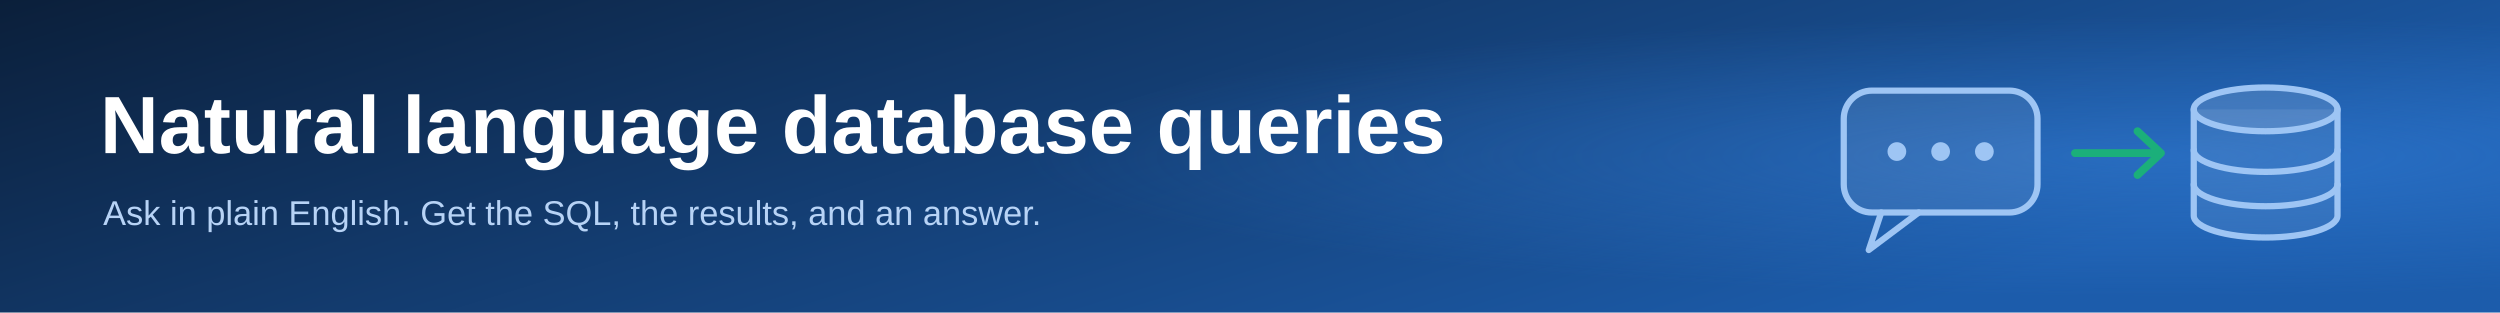
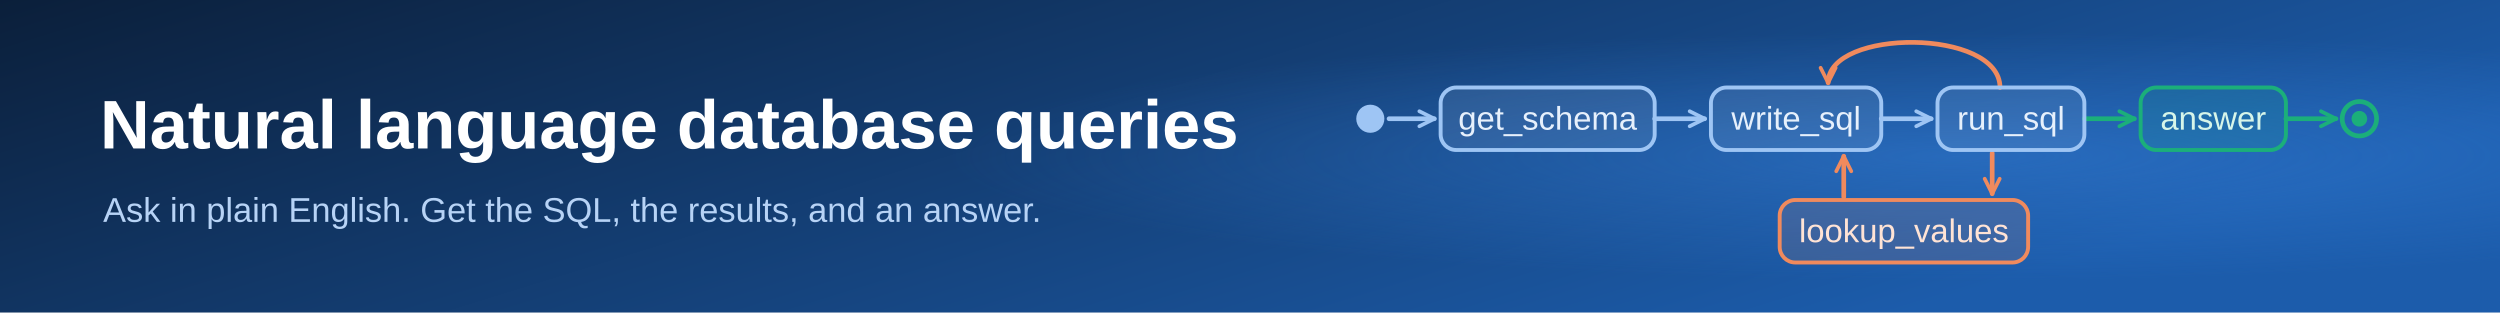
- <svg xmlns="http://www.w3.org/2000/svg" viewBox="0 0 1600 200" role="img" aria-label="Natural language database queries">
+ <svg xmlns="http://www.w3.org/2000/svg" viewBox="0 0 1600 200" role="img" aria-label="Natural language database queries. A diagram of the agent: get_schema, write_sql and run_sql, then either answer, or back to write_sql, directly or by way of lookup_values, to retry.">
  <defs>
    <linearGradient id="bg" x1="0" y1="0" x2="1" y2="0.4">
      <stop offset="0" stop-color="#0b1f3a" />
      <stop offset="1" stop-color="#1c5cab" />
    </linearGradient>
-     <radialGradient id="glow" cx="0.86" cy="0.5" r="0.45">
+     <radialGradient id="glow" cx="0.78" cy="0.5" r="0.4">
      <stop offset="0" stop-color="#3987e5" stop-opacity="0.45" />
      <stop offset="1" stop-color="#3987e5" stop-opacity="0" />
    </radialGradient>
+     <marker id="headBlue" viewBox="0 0 10 10" refX="9" refY="5" markerWidth="12" markerHeight="12" markerUnits="userSpaceOnUse" orient="auto-start-reverse">
+       <path d="M1 1 L9 5 L1 9" fill="none" stroke="#9ec5f4" stroke-width="2" stroke-linecap="round" stroke-linejoin="round" />
+     </marker>
+     <marker id="headGreen" viewBox="0 0 10 10" refX="9" refY="5" markerWidth="12" markerHeight="12" markerUnits="userSpaceOnUse" orient="auto-start-reverse">
+       <path d="M1 1 L9 5 L1 9" fill="none" stroke="#1baf7a" stroke-width="2" stroke-linecap="round" stroke-linejoin="round" />
+     </marker>
+     <marker id="headOrange" viewBox="0 0 10 10" refX="9" refY="5" markerWidth="12" markerHeight="12" markerUnits="userSpaceOnUse" orient="auto-start-reverse">
+       <path d="M1 1 L9 5 L1 9" fill="none" stroke="#f08a5d" stroke-width="2" stroke-linecap="round" stroke-linejoin="round" />
+     </marker>
  </defs>
  <rect width="1600" height="200" fill="url(#bg)" />
  <rect width="1600" height="200" fill="url(#glow)" />
-   <text x="64" y="98" font-family="'Segoe UI', 'Helvetica Neue', Arial, sans-serif" font-size="52" font-weight="700" fill="#ffffff" textLength="851" lengthAdjust="spacingAndGlyphs">Natural language database queries</text>
-   <text x="66" y="144" font-family="'Segoe UI', 'Helvetica Neue', Arial, sans-serif" font-size="22" fill="#b7d3f6" textLength="581" lengthAdjust="spacingAndGlyphs">Ask in plain English. Get the SQL, the results, and an answer.</text>
-   <g fill="none" stroke="#9ec5f4" stroke-width="4" stroke-linecap="round" stroke-linejoin="round">
-     <rect x="1180" y="58" width="124" height="78" rx="18" fill="#ffffff" fill-opacity="0.08" />
-     <path d="M1204 136 L1196 160 L1228 136" />
-     <path d="M1404 70 v68 a46 14 0 0 0 92 0 v-68" fill="#ffffff" fill-opacity="0.08" />
-     <ellipse cx="1450" cy="70" rx="46" ry="14" fill="#ffffff" fill-opacity="0.14" />
-     <path d="M1404 96 a46 14 0 0 0 92 0" />
-     <path d="M1404 118 a46 14 0 0 0 92 0" />
+   <text x="64" y="95" font-family="'Segoe UI', 'Helvetica Neue', Arial, sans-serif" font-size="44" font-weight="700" fill="#ffffff" textLength="720" lengthAdjust="spacingAndGlyphs">Natural language database queries</text>
+   <text x="66" y="142" font-family="'Segoe UI', 'Helvetica Neue', Arial, sans-serif" font-size="22" fill="#b7d3f6" textLength="581" lengthAdjust="spacingAndGlyphs">Ask in plain English. Get the SQL, the results, and an answer.</text>
+   <g fill="none" stroke-width="3" stroke-linecap="round">
+     <path d="M889 76 H918" stroke="#9ec5f4" marker-end="url(#headBlue)" />
+     <path d="M1059 76 H1091" stroke="#9ec5f4" marker-end="url(#headBlue)" />
+     <path d="M1204 76 H1236" stroke="#9ec5f4" marker-end="url(#headBlue)" />
+     <path d="M1334 76 H1366" stroke="#1baf7a" marker-end="url(#headGreen)" />
+     <path d="M1463 76 H1495" stroke="#1baf7a" marker-end="url(#headGreen)" />
+     <path d="M1280 56 C1280 18 1170 18 1170 53" stroke="#f08a5d" marker-end="url(#headOrange)" />
+     <path d="M1275 98 V124" stroke="#f08a5d" marker-end="url(#headOrange)" />
+     <path d="M1180 126 V100" stroke="#f08a5d" marker-end="url(#headOrange)" />
  </g>
-   <g fill="#9ec5f4">
-     <circle cx="1214" cy="97" r="6" />
-     <circle cx="1242" cy="97" r="6" />
-     <circle cx="1270" cy="97" r="6" />
+   <circle cx="877" cy="76" r="9" fill="#9ec5f4" />
+   <circle cx="1510" cy="76" r="11" fill="none" stroke="#1baf7a" stroke-width="3" />
+   <circle cx="1510" cy="76" r="5" fill="#1baf7a" />
+   <g stroke-width="2.5">
+     <rect x="922" y="56" width="137" height="40" rx="10" fill="#ffffff" fill-opacity="0.08" stroke="#9ec5f4" />
+     <rect x="1095" y="56" width="109" height="40" rx="10" fill="#ffffff" fill-opacity="0.08" stroke="#9ec5f4" />
+     <rect x="1240" y="56" width="94" height="40" rx="10" fill="#ffffff" fill-opacity="0.08" stroke="#9ec5f4" />
+     <rect x="1370" y="56" width="93" height="40" rx="10" fill="#1baf7a" fill-opacity="0.14" stroke="#1baf7a" />
+     <rect x="1139" y="128" width="159" height="40" rx="10" fill="#f08a5d" fill-opacity="0.14" stroke="#f08a5d" />
  </g>
-   <g fill="none" stroke="#1baf7a" stroke-width="5" stroke-linecap="round" stroke-linejoin="round">
-     <line x1="1328" y1="98" x2="1382" y2="98" />
-     <polyline points="1368,84 1383,98 1368,112" />
+   <g font-family="'Segoe UI', 'Helvetica Neue', Arial, sans-serif" font-size="21" text-anchor="middle">
+     <text x="990.5" y="83" fill="#e6f0fc" textLength="109" lengthAdjust="spacingAndGlyphs">get_schema</text>
+     <text x="1149.5" y="83" fill="#e6f0fc" textLength="81" lengthAdjust="spacingAndGlyphs">write_sql</text>
+     <text x="1287" y="83" fill="#e6f0fc" textLength="66" lengthAdjust="spacingAndGlyphs">run_sql</text>
+     <text x="1416.5" y="83" fill="#d6f5e9" textLength="65" lengthAdjust="spacingAndGlyphs">answer</text>
+     <text x="1218.5" y="155" fill="#ffe3d5" textLength="131" lengthAdjust="spacingAndGlyphs">lookup_values</text>
  </g>
</svg>
